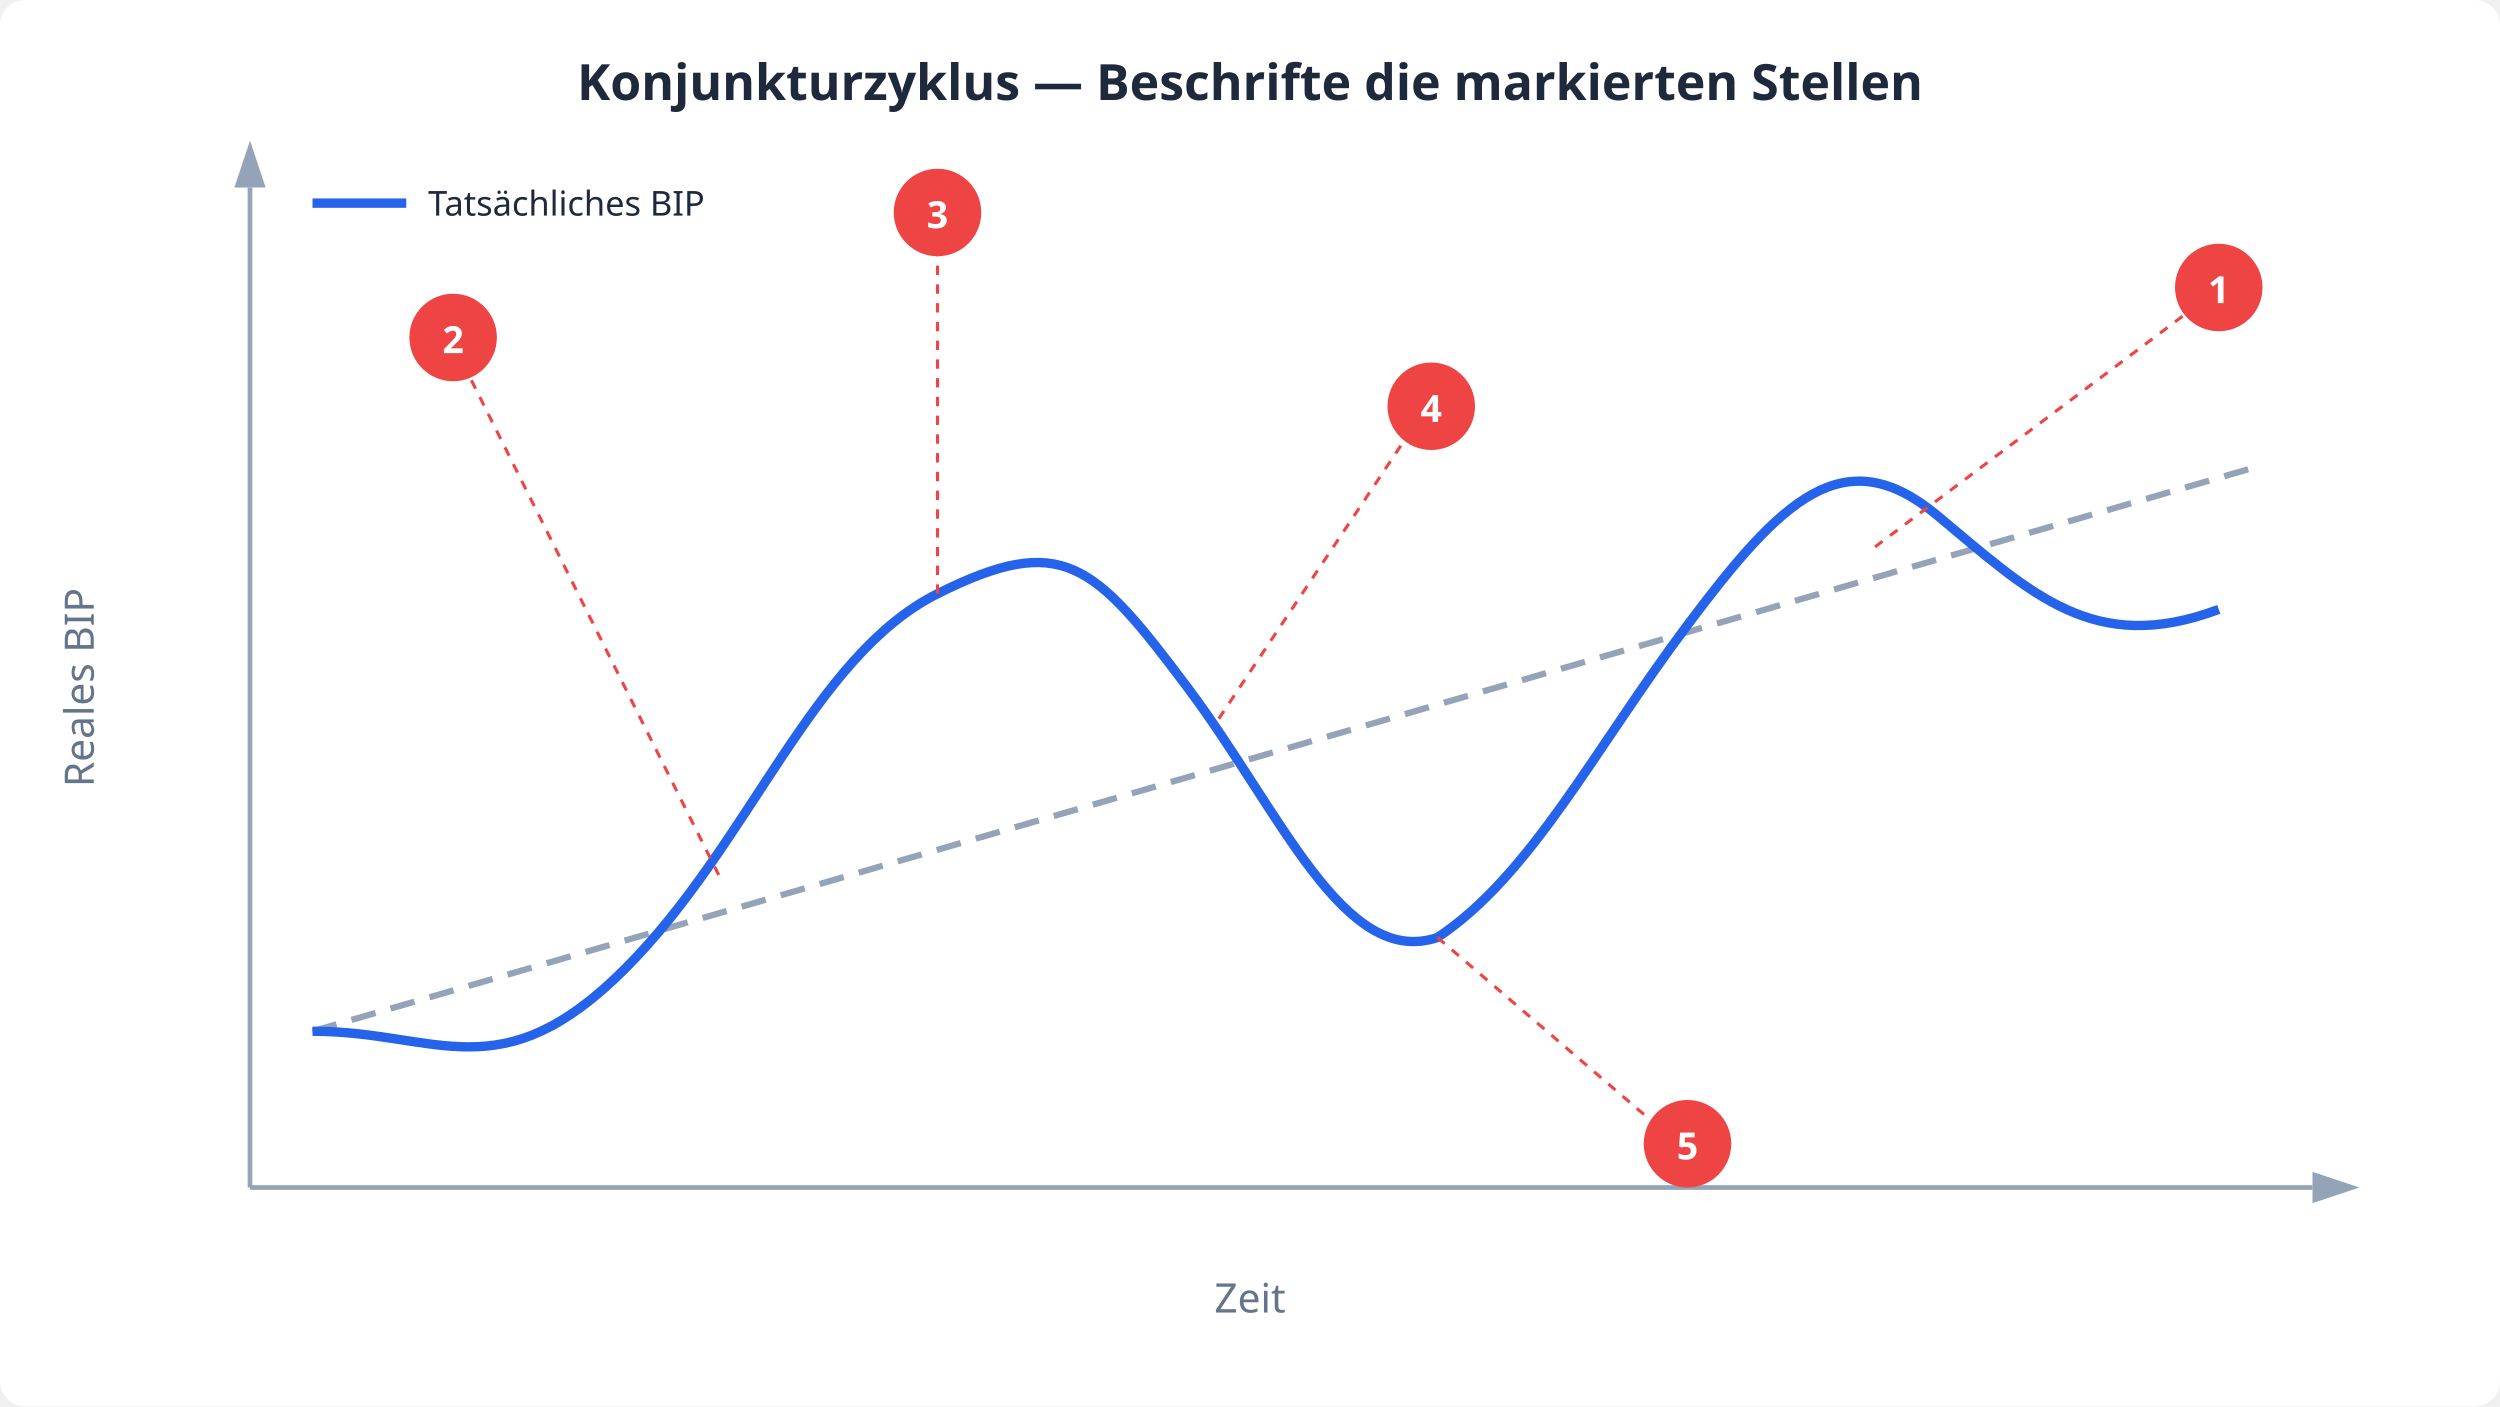
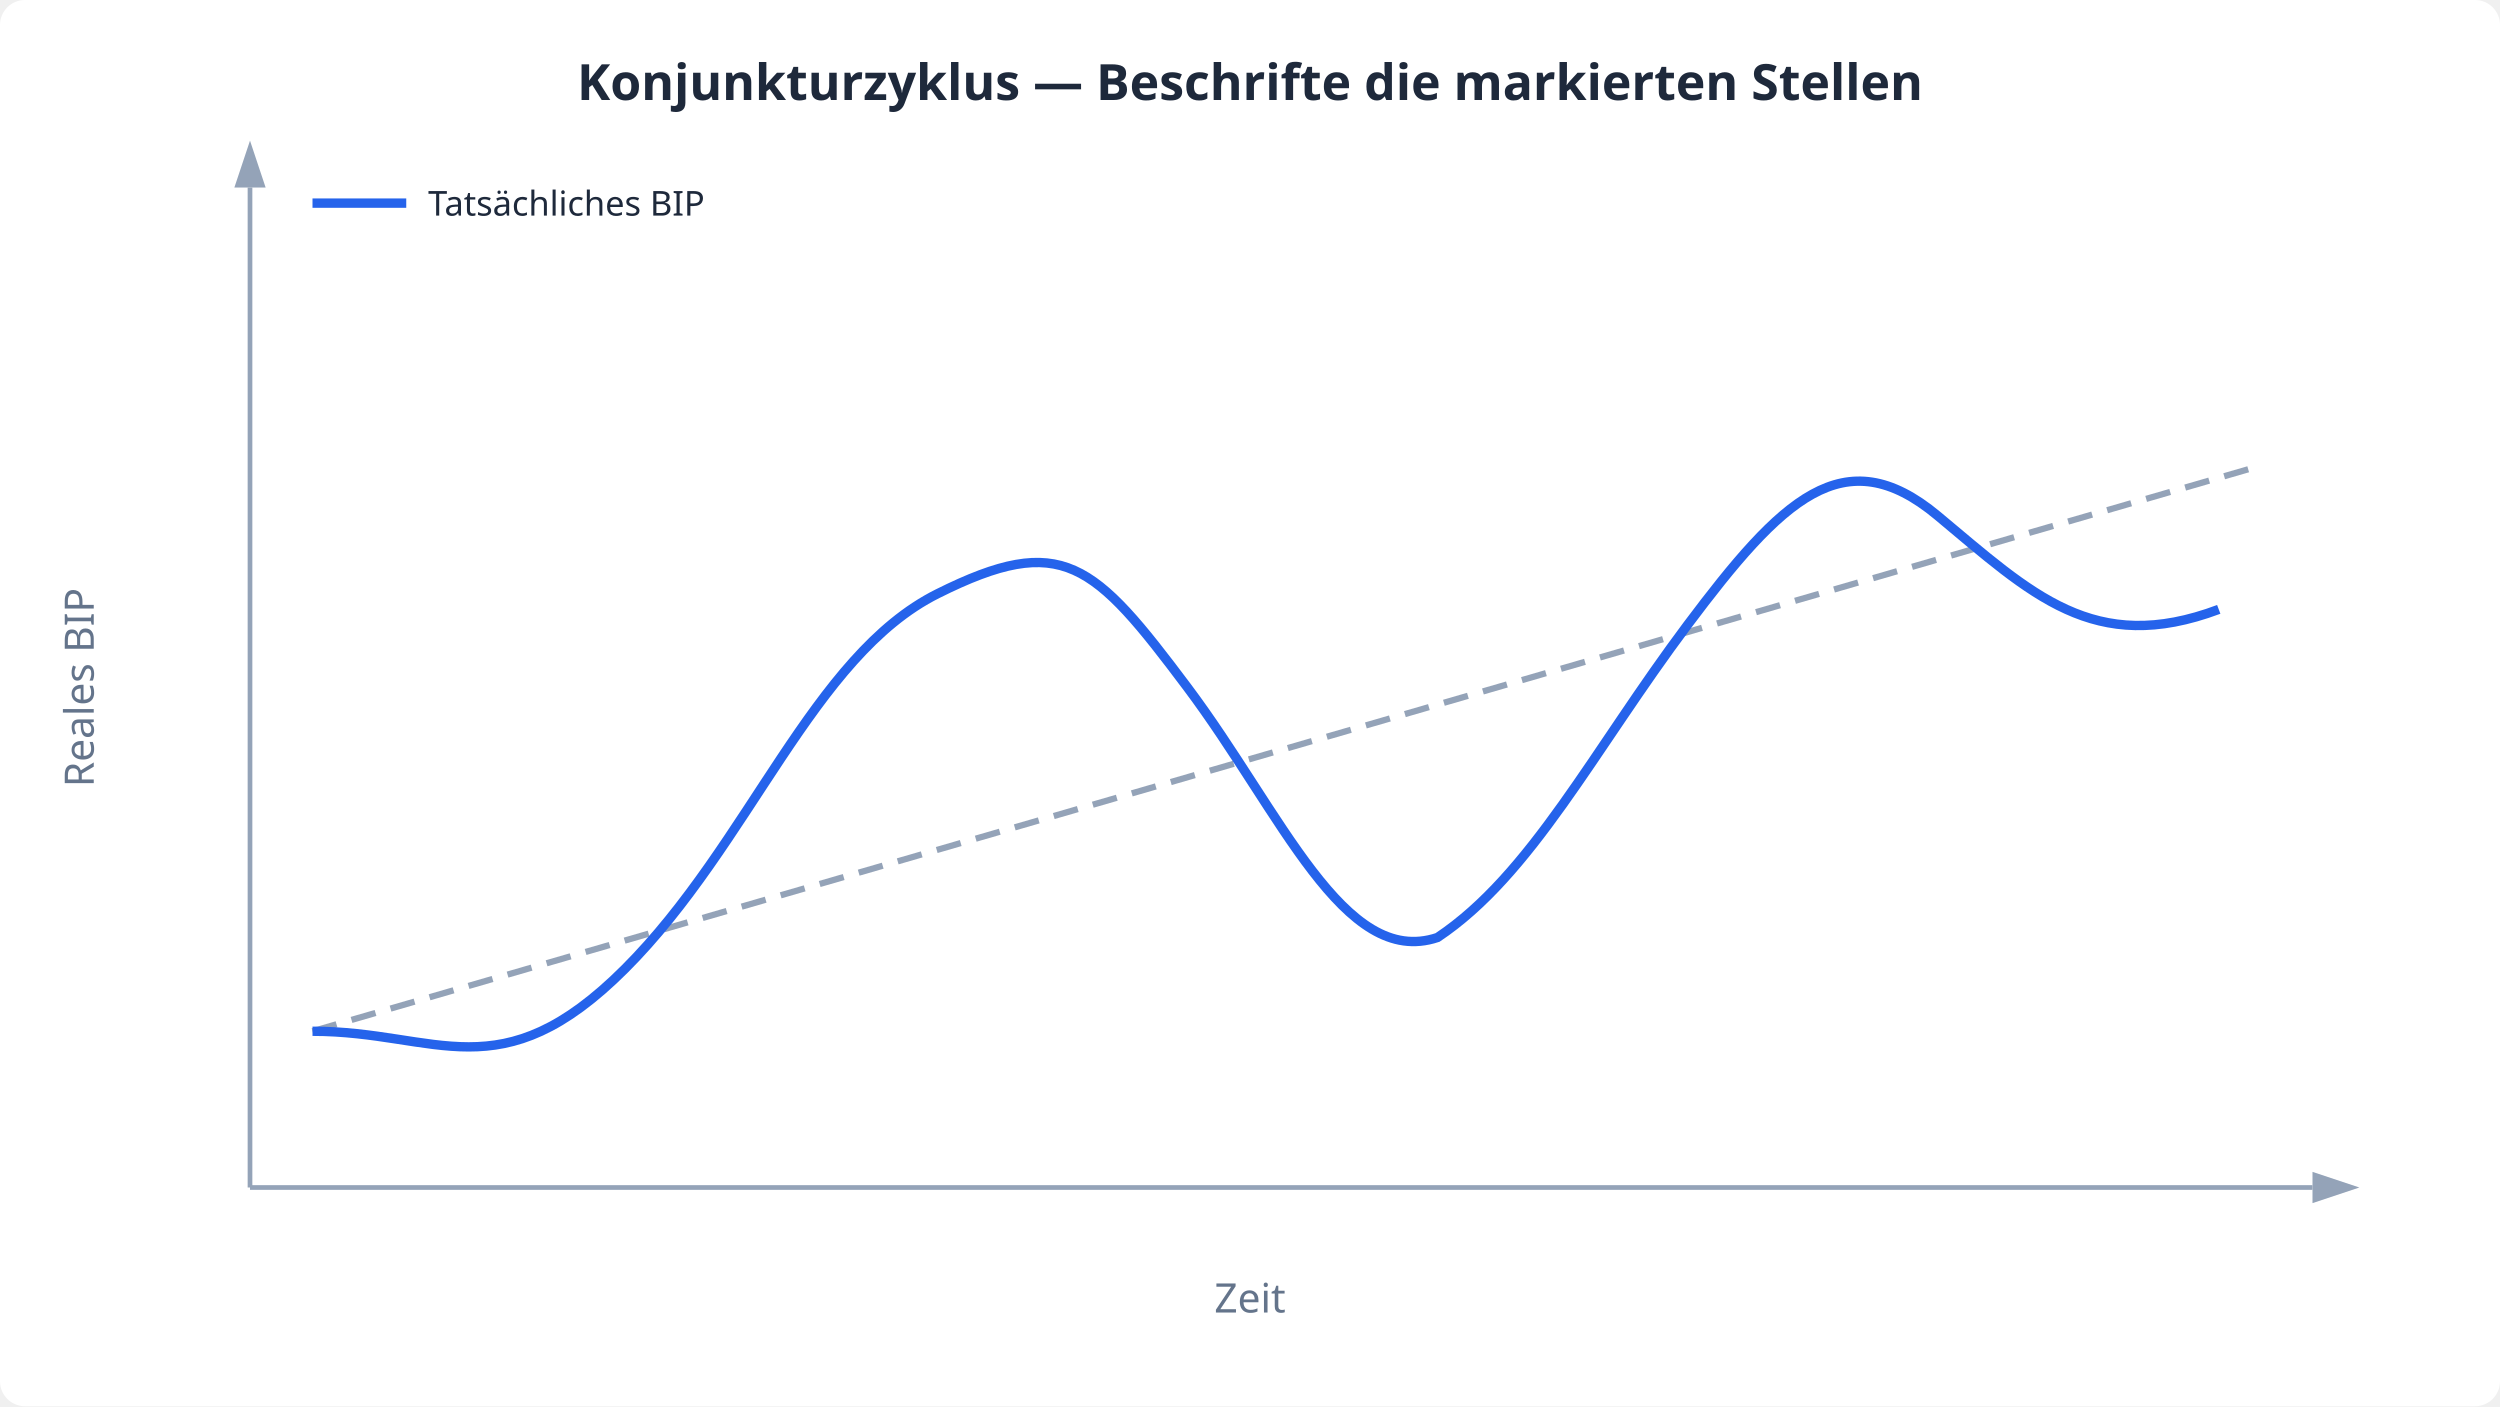
<svg xmlns="http://www.w3.org/2000/svg" viewBox="0 0 800 450" width="800" height="450">
  <rect width="800" height="450" fill="#ffffff" rx="8" />
  <text x="400" y="32" text-anchor="middle" font-family="'DM Sans',system-ui,sans-serif" font-size="16" font-weight="700" fill="#1e293b">Konjunkturzyklus — Beschrifte die markierten Stellen</text>
  <line x1="80" y1="380" x2="740" y2="380" stroke="#94a3b8" stroke-width="1.5" />
  <line x1="80" y1="60" x2="80" y2="380" stroke="#94a3b8" stroke-width="1.5" />
  <polygon points="740,375 740,385 755,380" fill="#94a3b8" />
  <polygon points="75,60 85,60 80,45" fill="#94a3b8" />
  <text x="400" y="420" text-anchor="middle" font-family="'DM Sans',system-ui,sans-serif" font-size="13" fill="#64748b">Zeit</text>
  <text x="30" y="220" text-anchor="middle" font-family="'DM Sans',system-ui,sans-serif" font-size="13" fill="#64748b" transform="rotate(-90,30,220)">Reales BIP</text>
  <line x1="100" y1="330" x2="720" y2="150" stroke="#94a3b8" stroke-width="2" stroke-dasharray="8,5" />
  <path d="M100,330 C140,330 160,350 200,310 C240,270 260,210 300,190 C340,170 350,180 380,220 C410,260 430,310 460,300 C490,280 510,240 540,200 C570,160 590,140 620,165 C650,190 670,210 710,195" stroke="#2563eb" stroke-width="3" fill="none" />
-   <line x1="600" y1="175" x2="700" y2="100" stroke="#ef4444" stroke-width="1" stroke-dasharray="3,3" />
-   <circle cx="710" cy="92" r="14" fill="#ef4444" />
-   <text x="710" y="97" text-anchor="middle" font-family="'DM Sans',system-ui,sans-serif" font-size="12" font-weight="700" fill="#ffffff">1</text>
-   <line x1="230" y1="280" x2="150" y2="120" stroke="#ef4444" stroke-width="1" stroke-dasharray="3,3" />
-   <circle cx="145" cy="108" r="14" fill="#ef4444" />
-   <text x="145" y="113" text-anchor="middle" font-family="'DM Sans',system-ui,sans-serif" font-size="12" font-weight="700" fill="#ffffff">2</text>
-   <line x1="300" y1="190" x2="300" y2="80" stroke="#ef4444" stroke-width="1" stroke-dasharray="3,3" />
-   <circle cx="300" cy="68" r="14" fill="#ef4444" />
-   <text x="300" y="73" text-anchor="middle" font-family="'DM Sans',system-ui,sans-serif" font-size="12" font-weight="700" fill="#ffffff">3</text>
-   <line x1="390" y1="230" x2="450" y2="140" stroke="#ef4444" stroke-width="1" stroke-dasharray="3,3" />
-   <circle cx="458" cy="130" r="14" fill="#ef4444" />
-   <text x="458" y="135" text-anchor="middle" font-family="'DM Sans',system-ui,sans-serif" font-size="12" font-weight="700" fill="#ffffff">4</text>
-   <line x1="460" y1="300" x2="530" y2="360" stroke="#ef4444" stroke-width="1" stroke-dasharray="3,3" />
-   <circle cx="540" cy="366" r="14" fill="#ef4444" />
-   <text x="540" y="371" text-anchor="middle" font-family="'DM Sans',system-ui,sans-serif" font-size="12" font-weight="700" fill="#ffffff">5</text>
  <line x1="100" y1="65" x2="130" y2="65" stroke="#2563eb" stroke-width="3" />
  <text x="137" y="69" font-family="'DM Sans',system-ui,sans-serif" font-size="11" fill="#1e293b">Tatsächliches BIP</text>
</svg>
